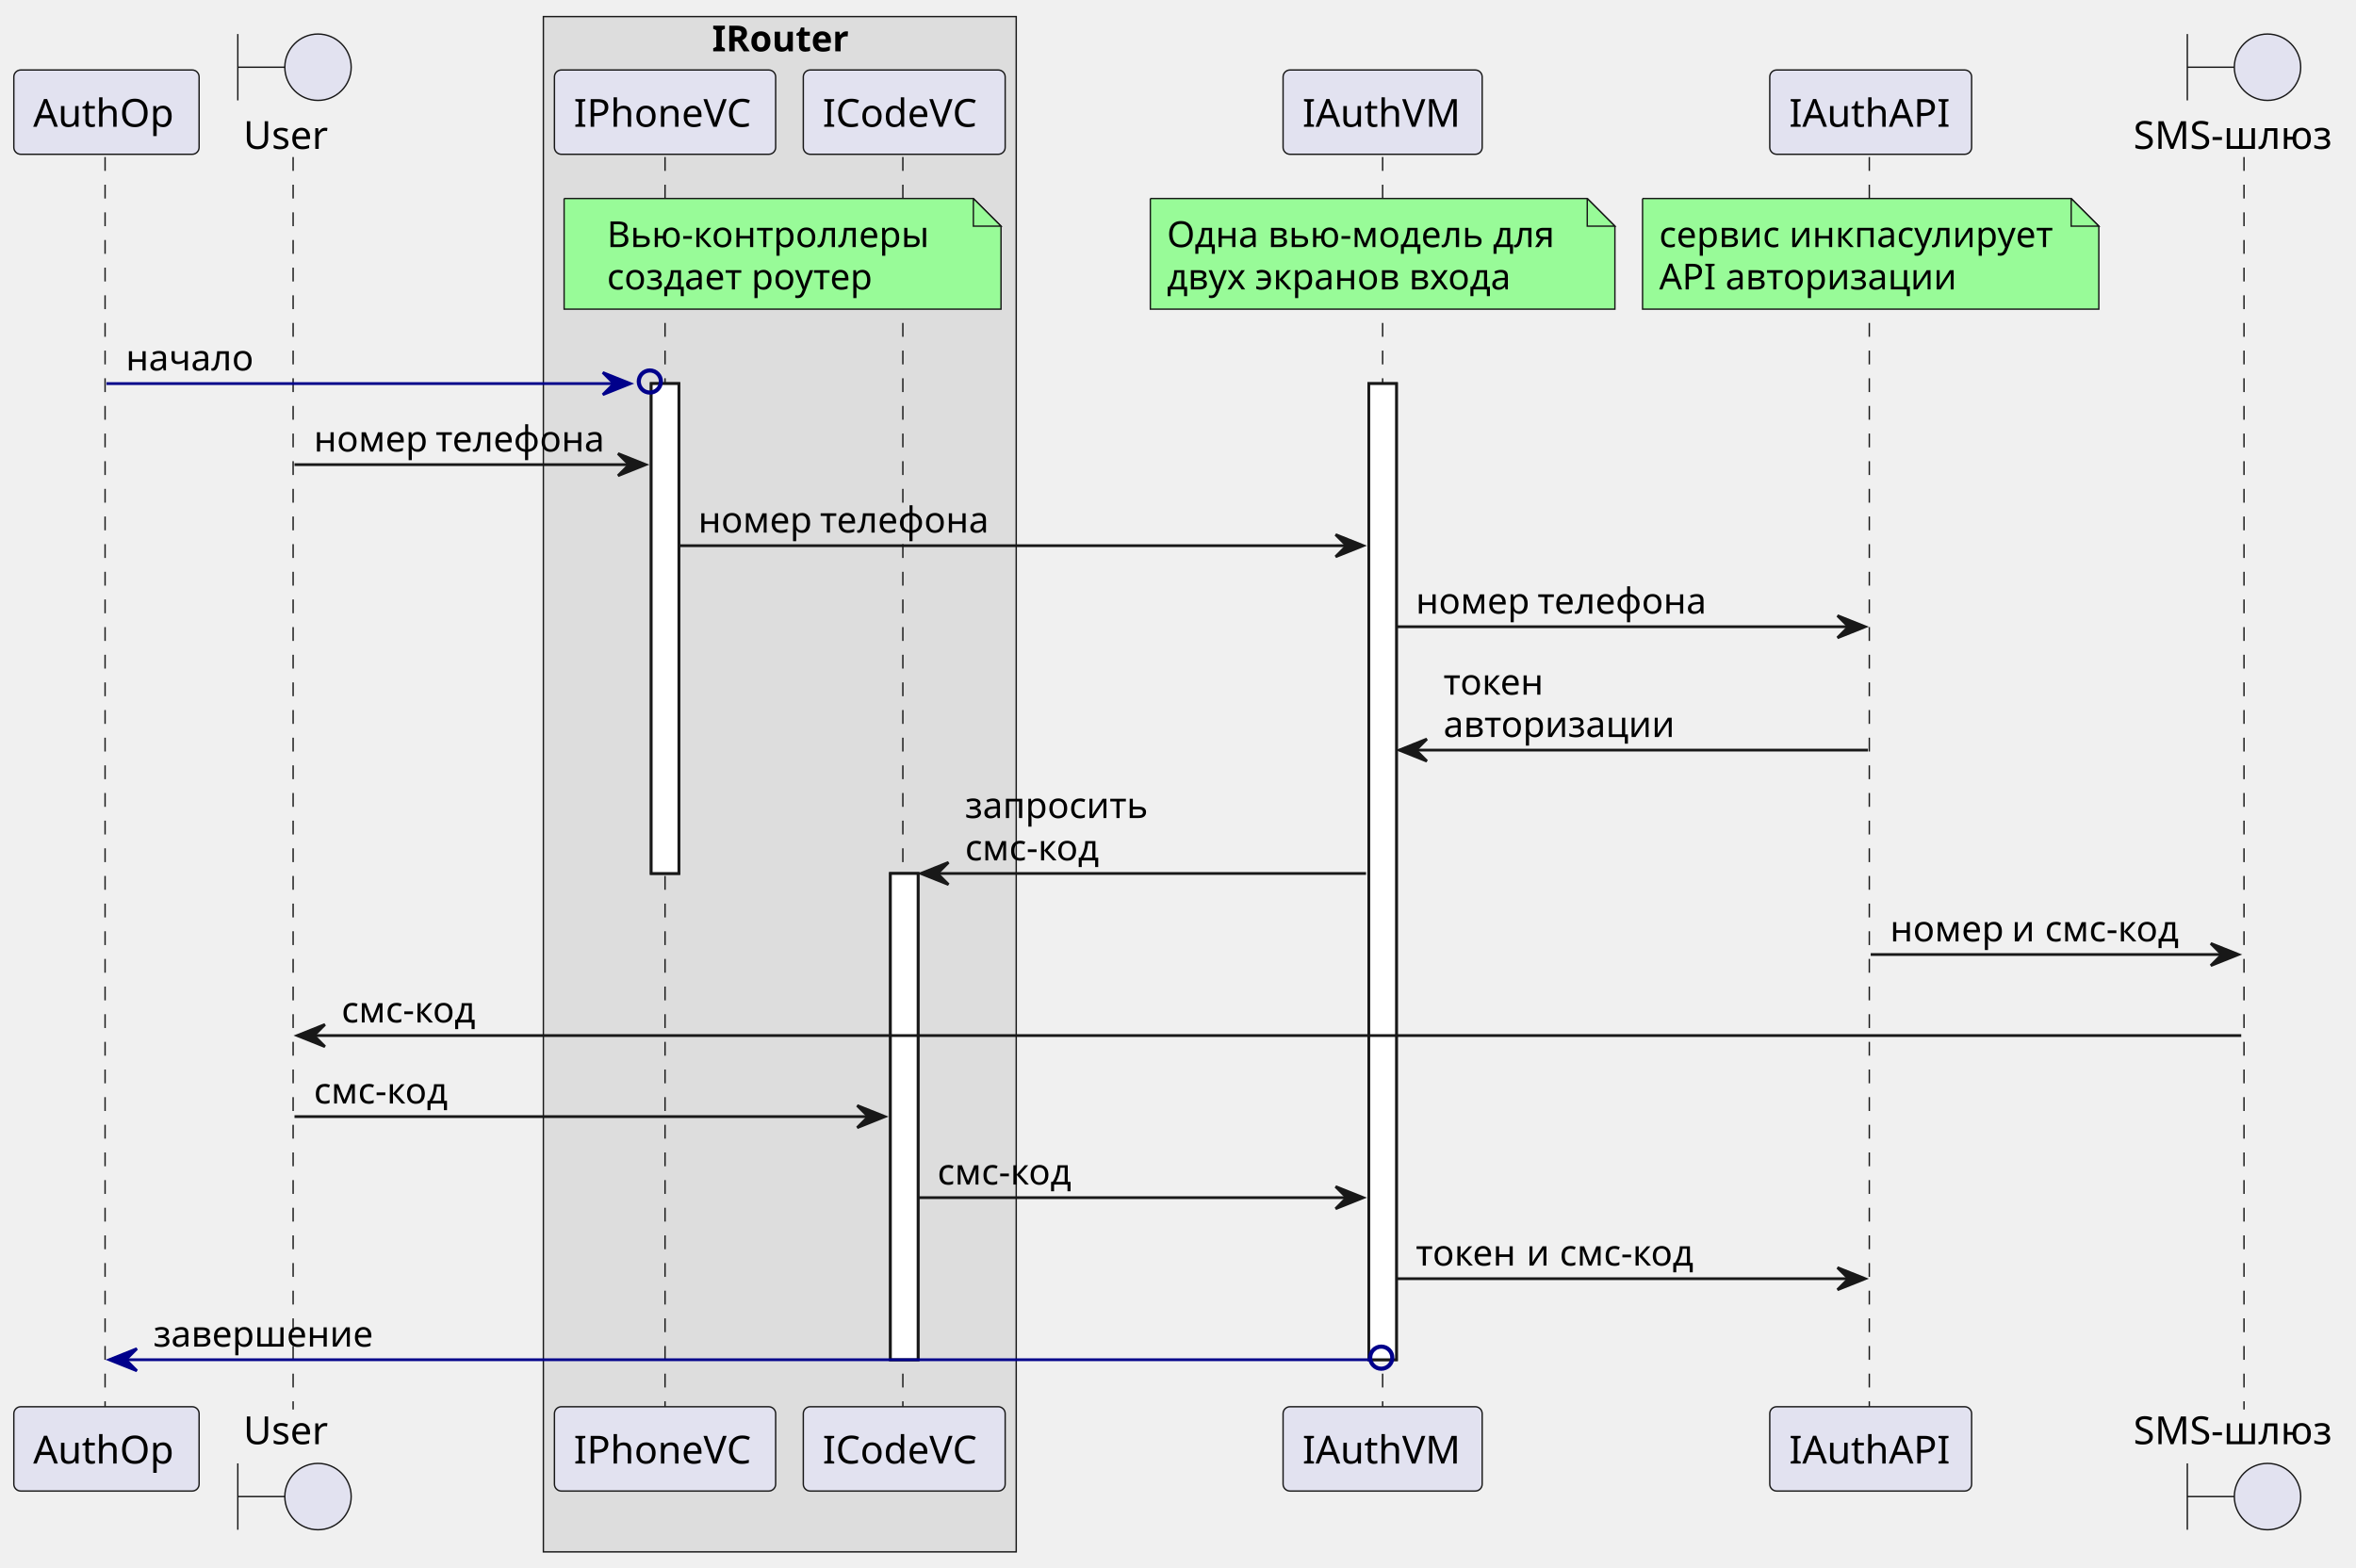
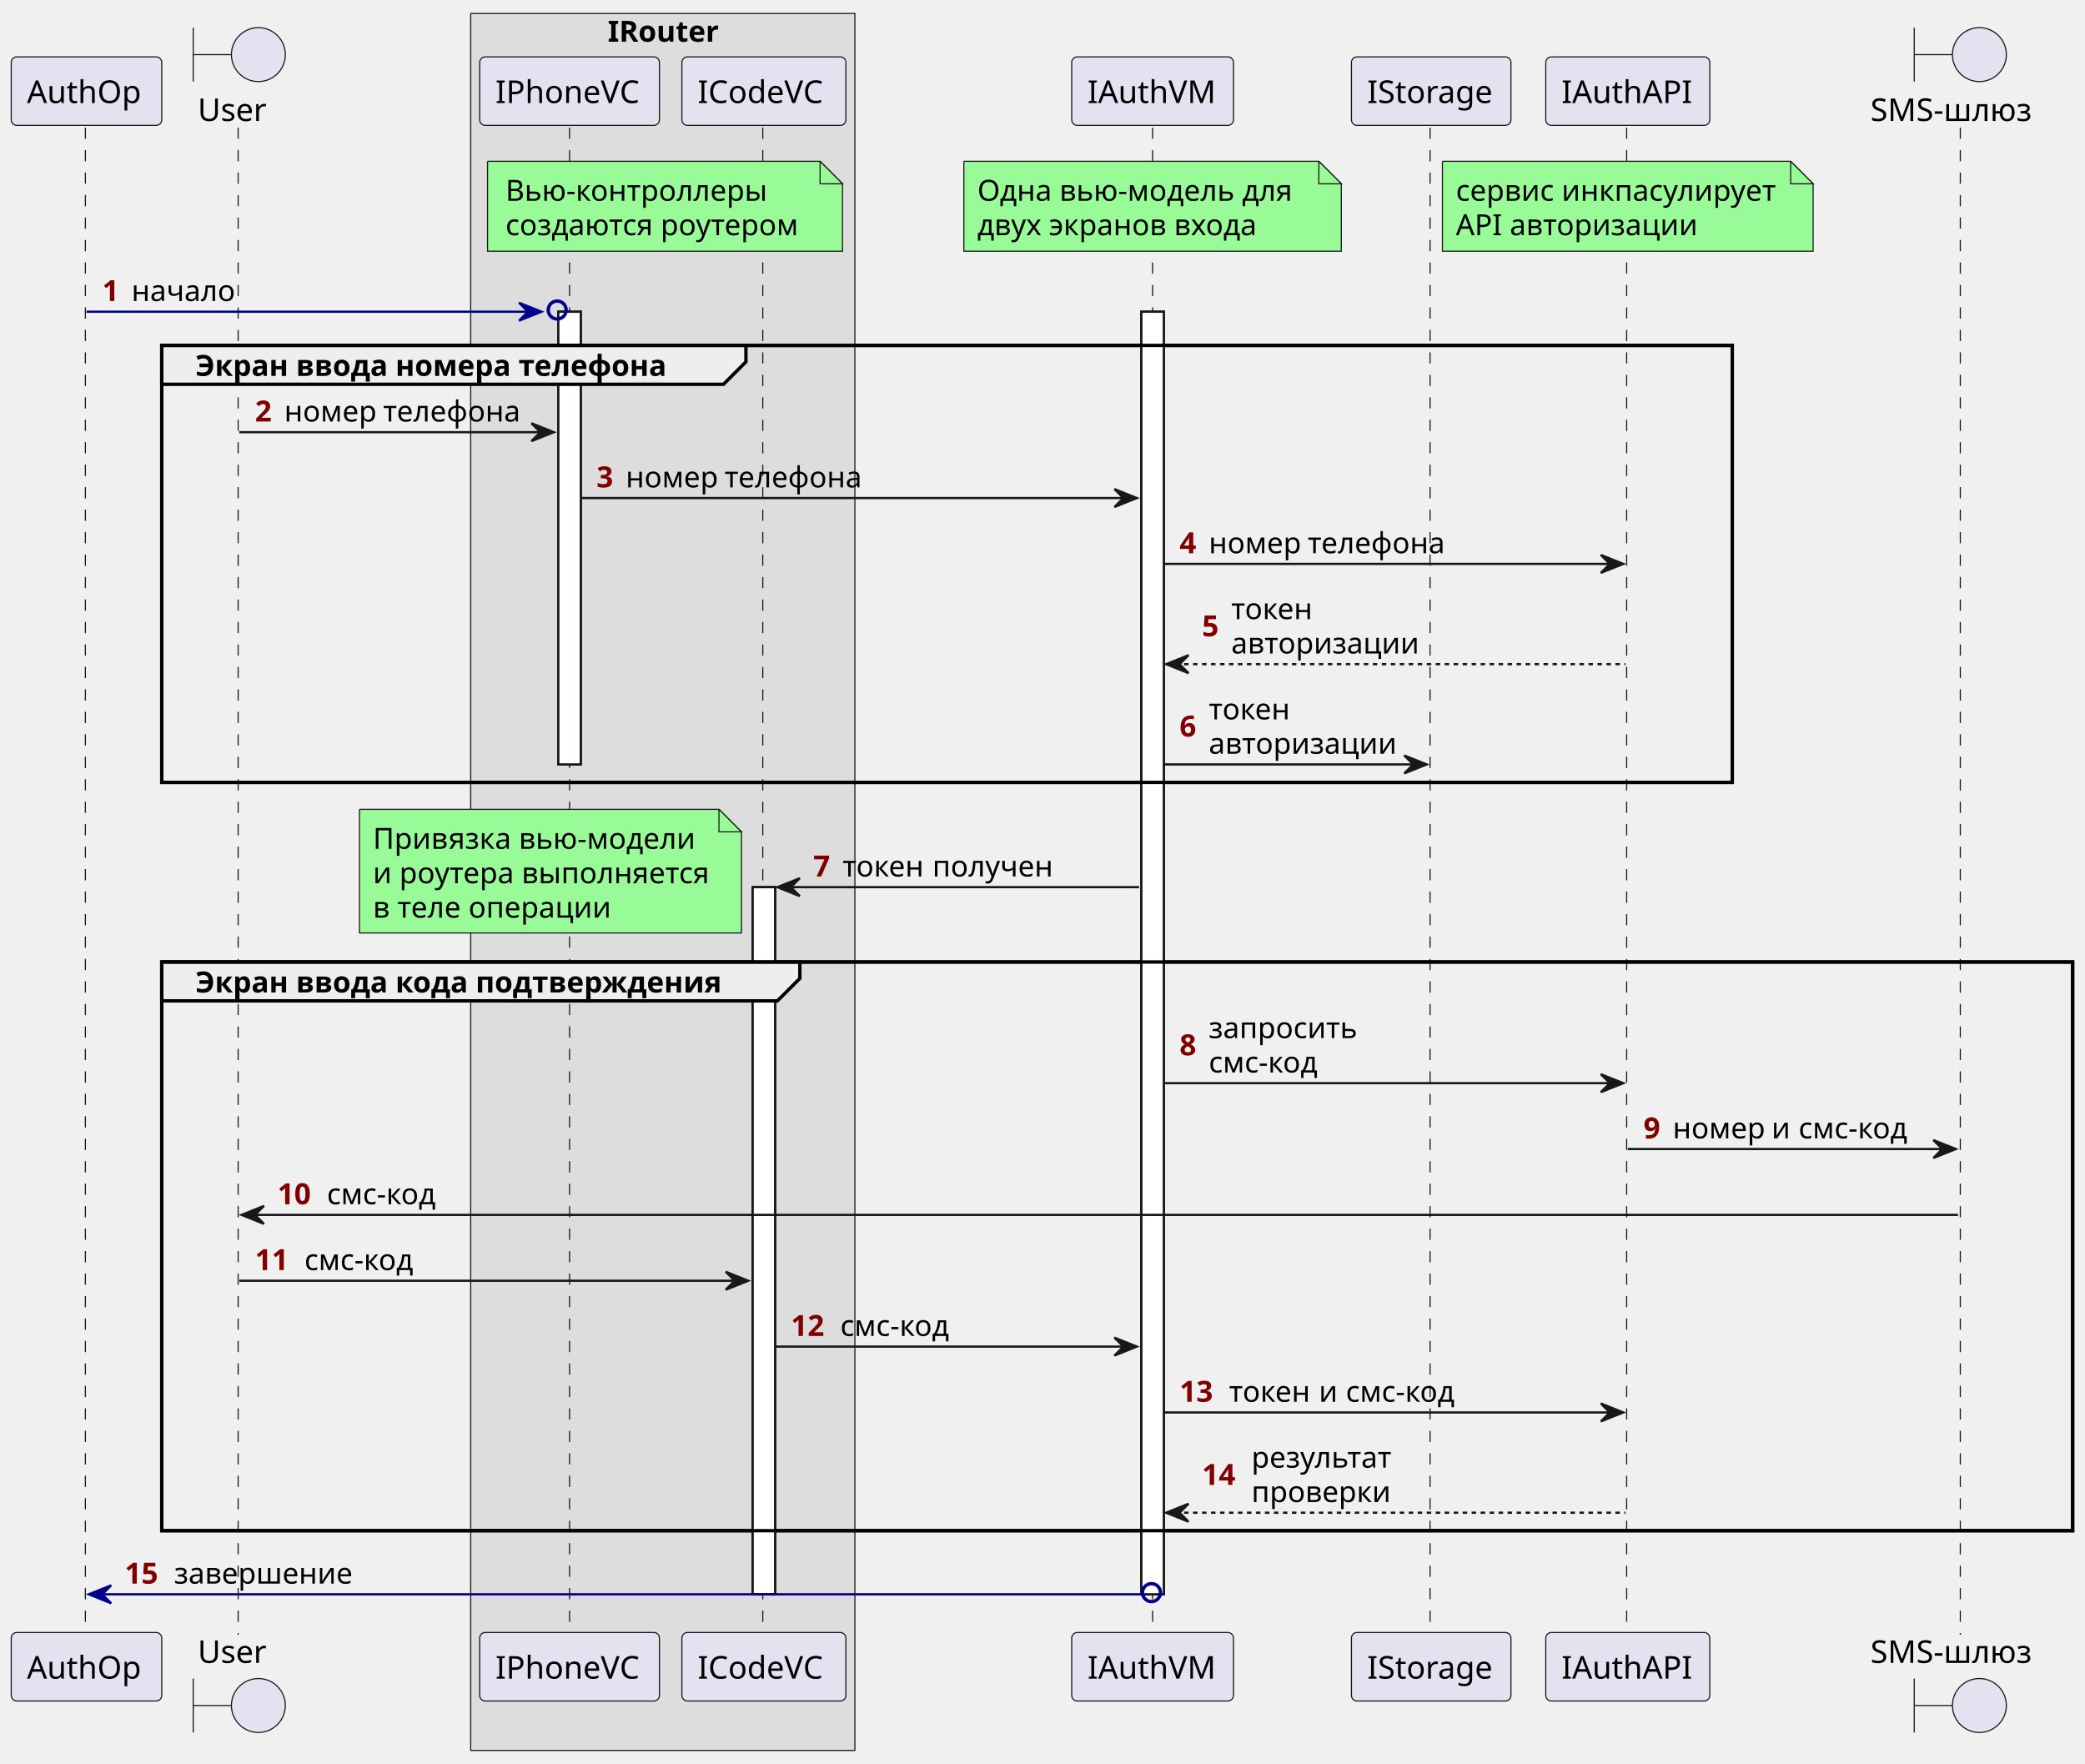
- <svg xmlns="http://www.w3.org/2000/svg" contentStyleType="text/css" height="567px" preserveAspectRatio="none" style="width:852px;height:567px;background:#FFFFFF;" version="1.1" viewBox="0 0 852 567" width="852px" zoomAndPan="magnify">
+ <svg xmlns="http://www.w3.org/2000/svg" contentStyleType="text/css" height="785px" preserveAspectRatio="none" style="width:928px;height:785px;background:#FFFFFF;" version="1.1" viewBox="0 0 928 785" width="928px" zoomAndPan="magnify">
  <defs />
  <g>
-     <rect fill="#DDDDDD" height="555.256" style="stroke:#181818;stroke-width:0.5;" width="171" x="196.5" y="6" />
-     <text fill="#000000" font-family="sans-serif" font-size="13" font-weight="bold" lengthAdjust="spacing" textLength="49" x="257.5" y="18.568">IRouter</text>
-     <rect fill="#FFFFFF" height="177.174" style="stroke:#181818;stroke-width:1.0;" width="10" x="235.5" y="138.731" />
-     <rect fill="#FFFFFF" height="175.863" style="stroke:#181818;stroke-width:1.0;" width="10" x="322" y="315.904" />
-     <rect fill="#FFFFFF" height="353.037" style="stroke:#181818;stroke-width:1.0;" width="10" x="495" y="138.731" />
-     <line style="stroke:#181818;stroke-width:0.5;stroke-dasharray:5.0,5.0;" x1="38" x2="38" y1="56.799" y2="509.768" />
-     <line style="stroke:#181818;stroke-width:0.5;stroke-dasharray:5.0,5.0;" x1="106" x2="106" y1="56.799" y2="509.768" />
-     <line style="stroke:#181818;stroke-width:0.5;stroke-dasharray:5.0,5.0;" x1="240.5" x2="240.5" y1="56.799" y2="509.768" />
-     <line style="stroke:#181818;stroke-width:0.5;stroke-dasharray:5.0,5.0;" x1="326.5" x2="326.5" y1="56.799" y2="509.768" />
-     <line style="stroke:#181818;stroke-width:0.5;stroke-dasharray:5.0,5.0;" x1="500" x2="500" y1="56.799" y2="509.768" />
-     <line style="stroke:#181818;stroke-width:0.5;stroke-dasharray:5.0,5.0;" x1="676" x2="676" y1="56.799" y2="509.768" />
-     <line style="stroke:#181818;stroke-width:0.5;stroke-dasharray:5.0,5.0;" x1="811.5" x2="811.5" y1="56.799" y2="509.768" />
+     <rect fill="#DDDDDD" height="773.051" style="stroke:#181818;stroke-width:0.5;" width="171" x="209.5" y="6" />
+     <text fill="#000000" font-family="sans-serif" font-size="13" font-weight="bold" lengthAdjust="spacing" textLength="49" x="270.5" y="18.568">IRouter</text>
+     <rect fill="#FFFFFF" height="201.484" style="stroke:#181818;stroke-width:1.0;" width="10" x="248.5" y="138.731" />
+     <rect fill="#FFFFFF" height="314.727" style="stroke:#181818;stroke-width:1.0;" width="10" x="335" y="394.836" />
+     <rect fill="#FFFFFF" height="570.832" style="stroke:#181818;stroke-width:1.0;" width="10" x="508" y="138.731" />
+     <rect fill="none" height="194.484" style="stroke:#000000;stroke-width:1.5;" width="699" x="72" y="153.731" />
+     <rect fill="none" height="253.106" style="stroke:#000000;stroke-width:1.5;" width="850.5" x="72" y="428.147" />
+     <line style="stroke:#181818;stroke-width:0.5;stroke-dasharray:5.0,5.0;" x1="38" x2="38" y1="56.799" y2="727.562" />
+     <line style="stroke:#181818;stroke-width:0.5;stroke-dasharray:5.0,5.0;" x1="106" x2="106" y1="56.799" y2="727.562" />
+     <line style="stroke:#181818;stroke-width:0.5;stroke-dasharray:5.0,5.0;" x1="253.5" x2="253.5" y1="56.799" y2="727.562" />
+     <line style="stroke:#181818;stroke-width:0.5;stroke-dasharray:5.0,5.0;" x1="339.5" x2="339.5" y1="56.799" y2="727.562" />
+     <line style="stroke:#181818;stroke-width:0.5;stroke-dasharray:5.0,5.0;" x1="513" x2="513" y1="56.799" y2="727.562" />
+     <line style="stroke:#181818;stroke-width:0.5;stroke-dasharray:5.0,5.0;" x1="636.5" x2="636.5" y1="56.799" y2="727.562" />
+     <line style="stroke:#181818;stroke-width:0.5;stroke-dasharray:5.0,5.0;" x1="724" x2="724" y1="56.799" y2="727.562" />
+     <line style="stroke:#181818;stroke-width:0.5;stroke-dasharray:5.0,5.0;" x1="872.5" x2="872.5" y1="56.799" y2="727.562" />
    <rect fill="#E2E2F0" height="30.488" rx="2.5" ry="2.5" style="stroke:#181818;stroke-width:0.5;" width="67" x="5" y="25.311" />
    <text fill="#000000" font-family="sans-serif" font-size="14" lengthAdjust="spacing" textLength="53" x="12" y="45.846">AuthOp</text>
-     <rect fill="#E2E2F0" height="30.488" rx="2.5" ry="2.5" style="stroke:#181818;stroke-width:0.5;" width="67" x="5" y="508.768" />
-     <text fill="#000000" font-family="sans-serif" font-size="14" lengthAdjust="spacing" textLength="53" x="12" y="529.303">AuthOp</text>
+     <rect fill="#E2E2F0" height="30.488" rx="2.5" ry="2.5" style="stroke:#181818;stroke-width:0.5;" width="67" x="5" y="726.562" />
+     <text fill="#000000" font-family="sans-serif" font-size="14" lengthAdjust="spacing" textLength="53" x="12" y="747.098">AuthOp</text>
    <text fill="#000000" font-family="sans-serif" font-size="14" lengthAdjust="spacing" textLength="31" x="88" y="53.846">User</text>
    <path d="M86,12.31 L86,36.31 M86,24.311 L103,24.311 " fill="none" style="stroke:#181818;stroke-width:0.5;" />
    <ellipse cx="115" cy="24.311" fill="#E2E2F0" rx="12" ry="12" style="stroke:#181818;stroke-width:0.5;" />
-     <text fill="#000000" font-family="sans-serif" font-size="14" lengthAdjust="spacing" textLength="31" x="88" y="522.303">User</text>
-     <path d="M86,529.256 L86,553.256 M86,541.256 L103,541.256 " fill="none" style="stroke:#181818;stroke-width:0.5;" />
-     <ellipse cx="115" cy="541.256" fill="#E2E2F0" rx="12" ry="12" style="stroke:#181818;stroke-width:0.5;" />
-     <rect fill="#E2E2F0" height="30.488" rx="2.5" ry="2.5" style="stroke:#181818;stroke-width:0.5;" width="80" x="200.5" y="25.311" />
-     <text fill="#000000" font-family="sans-serif" font-size="14" lengthAdjust="spacing" textLength="66" x="207.5" y="45.846">IPhoneVС</text>
-     <rect fill="#E2E2F0" height="30.488" rx="2.5" ry="2.5" style="stroke:#181818;stroke-width:0.5;" width="80" x="200.5" y="508.768" />
-     <text fill="#000000" font-family="sans-serif" font-size="14" lengthAdjust="spacing" textLength="66" x="207.5" y="529.303">IPhoneVС</text>
-     <rect fill="#E2E2F0" height="30.488" rx="2.5" ry="2.5" style="stroke:#181818;stroke-width:0.5;" width="73" x="290.5" y="25.311" />
-     <text fill="#000000" font-family="sans-serif" font-size="14" lengthAdjust="spacing" textLength="59" x="297.5" y="45.846">ICodeVС</text>
-     <rect fill="#E2E2F0" height="30.488" rx="2.5" ry="2.5" style="stroke:#181818;stroke-width:0.5;" width="73" x="290.5" y="508.768" />
-     <text fill="#000000" font-family="sans-serif" font-size="14" lengthAdjust="spacing" textLength="59" x="297.5" y="529.303">ICodeVС</text>
-     <rect fill="#E2E2F0" height="30.488" rx="2.5" ry="2.5" style="stroke:#181818;stroke-width:0.5;" width="72" x="464" y="25.311" />
-     <text fill="#000000" font-family="sans-serif" font-size="14" lengthAdjust="spacing" textLength="58" x="471" y="45.846">IAuthVM</text>
-     <rect fill="#E2E2F0" height="30.488" rx="2.5" ry="2.5" style="stroke:#181818;stroke-width:0.5;" width="72" x="464" y="508.768" />
-     <text fill="#000000" font-family="sans-serif" font-size="14" lengthAdjust="spacing" textLength="58" x="471" y="529.303">IAuthVM</text>
-     <rect fill="#E2E2F0" height="30.488" rx="2.5" ry="2.5" style="stroke:#181818;stroke-width:0.5;" width="73" x="640" y="25.311" />
-     <text fill="#000000" font-family="sans-serif" font-size="14" lengthAdjust="spacing" textLength="59" x="647" y="45.846">IAuthAPI</text>
-     <rect fill="#E2E2F0" height="30.488" rx="2.5" ry="2.5" style="stroke:#181818;stroke-width:0.5;" width="73" x="640" y="508.768" />
-     <text fill="#000000" font-family="sans-serif" font-size="14" lengthAdjust="spacing" textLength="59" x="647" y="529.303">IAuthAPI</text>
-     <text fill="#000000" font-family="sans-serif" font-size="14" lengthAdjust="spacing" textLength="74" x="771.5" y="53.846">SMS-шлюз</text>
-     <path d="M791,12.31 L791,36.31 M791,24.311 L808,24.311 " fill="none" style="stroke:#181818;stroke-width:0.5;" />
-     <ellipse cx="820" cy="24.311" fill="#E2E2F0" rx="12" ry="12" style="stroke:#181818;stroke-width:0.5;" />
-     <text fill="#000000" font-family="sans-serif" font-size="14" lengthAdjust="spacing" textLength="74" x="771.5" y="522.303">SMS-шлюз</text>
-     <path d="M791,529.256 L791,553.256 M791,541.256 L808,541.256 " fill="none" style="stroke:#181818;stroke-width:0.5;" />
-     <ellipse cx="820" cy="541.256" fill="#E2E2F0" rx="12" ry="12" style="stroke:#181818;stroke-width:0.5;" />
-     <rect fill="#FFFFFF" height="177.174" style="stroke:#181818;stroke-width:1.0;" width="10" x="235.5" y="138.731" />
-     <rect fill="#FFFFFF" height="175.863" style="stroke:#181818;stroke-width:1.0;" width="10" x="322" y="315.904" />
-     <rect fill="#FFFFFF" height="353.037" style="stroke:#181818;stroke-width:1.0;" width="10" x="495" y="138.731" />
-     <path d="M204,71.799 L204,111.799 L362,111.799 L362,81.799 L352,71.799 L204,71.799 " fill="#98FB98" style="stroke:#181818;stroke-width:0.5;" />
-     <path d="M352,71.799 L352,81.799 L362,81.799 L352,71.799 " fill="#98FB98" style="stroke:#181818;stroke-width:0.5;" />
-     <text fill="#000000" font-family="sans-serif" font-size="13" lengthAdjust="spacing" textLength="118" x="219.5" y="89.367">Вью-контроллеры</text>
-     <text fill="#000000" font-family="sans-serif" font-size="13" lengthAdjust="spacing" textLength="98" x="219.5" y="104.678">создает роутер</text>
-     <path d="M416,71.799 L416,111.799 L584,111.799 L584,81.799 L574,71.799 L416,71.799 " fill="#98FB98" style="stroke:#181818;stroke-width:0.5;" />
-     <path d="M574,71.799 L574,81.799 L584,81.799 L574,71.799 " fill="#98FB98" style="stroke:#181818;stroke-width:0.5;" />
-     <text fill="#000000" font-family="sans-serif" font-size="13" lengthAdjust="spacing" textLength="147" x="422" y="89.367">Одна вью-модель для</text>
-     <text fill="#000000" font-family="sans-serif" font-size="13" lengthAdjust="spacing" textLength="130" x="422" y="104.678">двух экранов входа</text>
-     <path d="M594,71.799 L594,111.799 L759,111.799 L759,81.799 L749,71.799 L594,71.799 " fill="#98FB98" style="stroke:#181818;stroke-width:0.5;" />
-     <path d="M749,71.799 L749,81.799 L759,81.799 L749,71.799 " fill="#98FB98" style="stroke:#181818;stroke-width:0.5;" />
-     <text fill="#000000" font-family="sans-serif" font-size="13" lengthAdjust="spacing" textLength="144" x="600" y="89.367">сервис инкпасулирует</text>
-     <text fill="#000000" font-family="sans-serif" font-size="13" lengthAdjust="spacing" textLength="106" x="600" y="104.678">API авторизации</text>
-     <ellipse cx="235" cy="137.981" fill="none" rx="4" ry="4" style="stroke:#00008B;stroke-width:1.5;" />
-     <polygon fill="#00008B" points="218,134.731,228,138.731,218,142.731,222,138.731" style="stroke:#00008B;stroke-width:1.0;" />
-     <line style="stroke:#00008B;stroke-width:1.0;" x1="38.5" x2="224" y1="138.731" y2="138.731" />
-     <text fill="#000000" font-family="sans-serif" font-size="13" lengthAdjust="spacing" textLength="45" x="45.5" y="133.988">начало</text>
-     <polygon fill="#181818" points="223.5,164.041,233.5,168.041,223.5,172.041,227.5,168.041" style="stroke:#181818;stroke-width:1.0;" />
-     <line style="stroke:#181818;stroke-width:1.0;" x1="106.5" x2="229.5" y1="168.041" y2="168.041" />
-     <text fill="#000000" font-family="sans-serif" font-size="13" lengthAdjust="spacing" textLength="40" x="113.5" y="163.299">номер</text>
-     <text fill="#000000" font-family="sans-serif" font-size="13" lengthAdjust="spacing" textLength="4" x="153.5" y="163.299"> </text>
-     <text fill="#000000" font-family="sans-serif" font-size="13" lengthAdjust="spacing" textLength="61" x="157.5" y="163.299">телефона</text>
-     <polygon fill="#181818" points="483,193.352,493,197.352,483,201.352,487,197.352" style="stroke:#181818;stroke-width:1.0;" />
-     <line style="stroke:#181818;stroke-width:1.0;" x1="245.5" x2="489" y1="197.352" y2="197.352" />
-     <text fill="#000000" font-family="sans-serif" font-size="13" lengthAdjust="spacing" textLength="40" x="252.5" y="192.609">номер</text>
-     <text fill="#000000" font-family="sans-serif" font-size="13" lengthAdjust="spacing" textLength="4" x="292.5" y="192.609"> </text>
-     <text fill="#000000" font-family="sans-serif" font-size="13" lengthAdjust="spacing" textLength="61" x="296.5" y="192.609">телефона</text>
-     <polygon fill="#181818" points="664.5,222.662,674.5,226.662,664.5,230.662,668.5,226.662" style="stroke:#181818;stroke-width:1.0;" />
-     <line style="stroke:#181818;stroke-width:1.0;" x1="505" x2="670.5" y1="226.662" y2="226.662" />
-     <text fill="#000000" font-family="sans-serif" font-size="13" lengthAdjust="spacing" textLength="40" x="512" y="221.92">номер</text>
-     <text fill="#000000" font-family="sans-serif" font-size="13" lengthAdjust="spacing" textLength="4" x="552" y="221.92"> </text>
-     <text fill="#000000" font-family="sans-serif" font-size="13" lengthAdjust="spacing" textLength="61" x="556" y="221.92">телефона</text>
-     <polygon fill="#181818" points="516,267.283,506,271.283,516,275.283,512,271.283" style="stroke:#181818;stroke-width:1.0;" />
-     <line style="stroke:#181818;stroke-width:1.0;" x1="510" x2="675.5" y1="271.283" y2="271.283" />
-     <text fill="#000000" font-family="sans-serif" font-size="13" lengthAdjust="spacing" textLength="36" x="522" y="251.231">токен</text>
-     <text fill="#000000" font-family="sans-serif" font-size="13" lengthAdjust="spacing" textLength="82" x="522" y="266.541">авторизации</text>
-     <polygon fill="#181818" points="343,311.904,333,315.904,343,319.904,339,315.904" style="stroke:#181818;stroke-width:1.0;" />
-     <line style="stroke:#181818;stroke-width:1.0;" x1="337" x2="494" y1="315.904" y2="315.904" />
-     <text fill="#000000" font-family="sans-serif" font-size="13" lengthAdjust="spacing" textLength="65" x="349" y="295.852">запросить</text>
-     <text fill="#000000" font-family="sans-serif" font-size="13" lengthAdjust="spacing" textLength="55" x="349" y="311.162">смс-код</text>
-     <polygon fill="#181818" points="799.5,341.215,809.5,345.215,799.5,349.215,803.5,345.215" style="stroke:#181818;stroke-width:1.0;" />
-     <line style="stroke:#181818;stroke-width:1.0;" x1="676.5" x2="805.5" y1="345.215" y2="345.215" />
-     <text fill="#000000" font-family="sans-serif" font-size="13" lengthAdjust="spacing" textLength="40" x="683.5" y="340.473">номер</text>
-     <text fill="#000000" font-family="sans-serif" font-size="13" lengthAdjust="spacing" textLength="4" x="723.5" y="340.473"> </text>
-     <text fill="#000000" font-family="sans-serif" font-size="13" lengthAdjust="spacing" textLength="8" x="727.5" y="340.473">и</text>
-     <text fill="#000000" font-family="sans-serif" font-size="13" lengthAdjust="spacing" textLength="4" x="735.5" y="340.473"> </text>
-     <text fill="#000000" font-family="sans-serif" font-size="13" lengthAdjust="spacing" textLength="55" x="739.5" y="340.473">смс-код</text>
-     <polygon fill="#181818" points="117.5,370.525,107.5,374.525,117.5,378.525,113.5,374.525" style="stroke:#181818;stroke-width:1.0;" />
-     <line style="stroke:#181818;stroke-width:1.0;" x1="111.5" x2="810.5" y1="374.525" y2="374.525" />
-     <text fill="#000000" font-family="sans-serif" font-size="13" lengthAdjust="spacing" textLength="55" x="123.5" y="369.783">смс-код</text>
-     <polygon fill="#181818" points="310,399.836,320,403.836,310,407.836,314,403.836" style="stroke:#181818;stroke-width:1.0;" />
-     <line style="stroke:#181818;stroke-width:1.0;" x1="106.5" x2="316" y1="403.836" y2="403.836" />
-     <text fill="#000000" font-family="sans-serif" font-size="13" lengthAdjust="spacing" textLength="55" x="113.5" y="399.094">смс-код</text>
-     <polygon fill="#181818" points="483,429.147,493,433.147,483,437.147,487,433.147" style="stroke:#181818;stroke-width:1.0;" />
-     <line style="stroke:#181818;stroke-width:1.0;" x1="332" x2="489" y1="433.147" y2="433.147" />
-     <text fill="#000000" font-family="sans-serif" font-size="13" lengthAdjust="spacing" textLength="55" x="339" y="428.404">смс-код</text>
-     <polygon fill="#181818" points="664.5,458.457,674.5,462.457,664.5,466.457,668.5,462.457" style="stroke:#181818;stroke-width:1.0;" />
-     <line style="stroke:#181818;stroke-width:1.0;" x1="505" x2="670.5" y1="462.457" y2="462.457" />
-     <text fill="#000000" font-family="sans-serif" font-size="13" lengthAdjust="spacing" textLength="36" x="512" y="457.715">токен</text>
-     <text fill="#000000" font-family="sans-serif" font-size="13" lengthAdjust="spacing" textLength="4" x="548" y="457.715"> </text>
-     <text fill="#000000" font-family="sans-serif" font-size="13" lengthAdjust="spacing" textLength="8" x="552" y="457.715">и</text>
-     <text fill="#000000" font-family="sans-serif" font-size="13" lengthAdjust="spacing" textLength="4" x="560" y="457.715"> </text>
-     <text fill="#000000" font-family="sans-serif" font-size="13" lengthAdjust="spacing" textLength="55" x="564" y="457.715">смс-код</text>
-     <polygon fill="#00008B" points="49.5,487.768,39.5,491.768,49.5,495.768,45.5,491.768" style="stroke:#00008B;stroke-width:1.0;" />
-     <ellipse cx="499.5" cy="491.018" fill="none" rx="4" ry="4" style="stroke:#00008B;stroke-width:1.5;" />
-     <line style="stroke:#00008B;stroke-width:1.0;" x1="43.5" x2="495" y1="491.768" y2="491.768" />
-     <text fill="#000000" font-family="sans-serif" font-size="13" lengthAdjust="spacing" textLength="76" x="55.5" y="487.025">завершение</text>
+     <text fill="#000000" font-family="sans-serif" font-size="14" lengthAdjust="spacing" textLength="31" x="88" y="740.098">User</text>
+     <path d="M86,747.051 L86,771.051 M86,759.051 L103,759.051 " fill="none" style="stroke:#181818;stroke-width:0.5;" />
+     <ellipse cx="115" cy="759.051" fill="#E2E2F0" rx="12" ry="12" style="stroke:#181818;stroke-width:0.5;" />
+     <rect fill="#E2E2F0" height="30.488" rx="2.5" ry="2.5" style="stroke:#181818;stroke-width:0.5;" width="80" x="213.5" y="25.311" />
+     <text fill="#000000" font-family="sans-serif" font-size="14" lengthAdjust="spacing" textLength="66" x="220.5" y="45.846">IPhoneVС</text>
+     <rect fill="#E2E2F0" height="30.488" rx="2.5" ry="2.5" style="stroke:#181818;stroke-width:0.5;" width="80" x="213.5" y="726.562" />
+     <text fill="#000000" font-family="sans-serif" font-size="14" lengthAdjust="spacing" textLength="66" x="220.5" y="747.098">IPhoneVС</text>
+     <rect fill="#E2E2F0" height="30.488" rx="2.5" ry="2.5" style="stroke:#181818;stroke-width:0.5;" width="73" x="303.5" y="25.311" />
+     <text fill="#000000" font-family="sans-serif" font-size="14" lengthAdjust="spacing" textLength="59" x="310.5" y="45.846">ICodeVС</text>
+     <rect fill="#E2E2F0" height="30.488" rx="2.5" ry="2.5" style="stroke:#181818;stroke-width:0.5;" width="73" x="303.5" y="726.562" />
+     <text fill="#000000" font-family="sans-serif" font-size="14" lengthAdjust="spacing" textLength="59" x="310.5" y="747.098">ICodeVС</text>
+     <rect fill="#E2E2F0" height="30.488" rx="2.5" ry="2.5" style="stroke:#181818;stroke-width:0.5;" width="72" x="477" y="25.311" />
+     <text fill="#000000" font-family="sans-serif" font-size="14" lengthAdjust="spacing" textLength="58" x="484" y="45.846">IAuthVM</text>
+     <rect fill="#E2E2F0" height="30.488" rx="2.5" ry="2.5" style="stroke:#181818;stroke-width:0.5;" width="72" x="477" y="726.562" />
+     <text fill="#000000" font-family="sans-serif" font-size="14" lengthAdjust="spacing" textLength="58" x="484" y="747.098">IAuthVM</text>
+     <rect fill="#E2E2F0" height="30.488" rx="2.5" ry="2.5" style="stroke:#181818;stroke-width:0.5;" width="71" x="601.5" y="25.311" />
+     <text fill="#000000" font-family="sans-serif" font-size="14" lengthAdjust="spacing" textLength="57" x="608.5" y="45.846">IStorage</text>
+     <rect fill="#E2E2F0" height="30.488" rx="2.5" ry="2.5" style="stroke:#181818;stroke-width:0.5;" width="71" x="601.5" y="726.562" />
+     <text fill="#000000" font-family="sans-serif" font-size="14" lengthAdjust="spacing" textLength="57" x="608.5" y="747.098">IStorage</text>
+     <rect fill="#E2E2F0" height="30.488" rx="2.5" ry="2.5" style="stroke:#181818;stroke-width:0.5;" width="73" x="688" y="25.311" />
+     <text fill="#000000" font-family="sans-serif" font-size="14" lengthAdjust="spacing" textLength="59" x="695" y="45.846">IAuthAPI</text>
+     <rect fill="#E2E2F0" height="30.488" rx="2.5" ry="2.5" style="stroke:#181818;stroke-width:0.5;" width="73" x="688" y="726.562" />
+     <text fill="#000000" font-family="sans-serif" font-size="14" lengthAdjust="spacing" textLength="59" x="695" y="747.098">IAuthAPI</text>
+     <text fill="#000000" font-family="sans-serif" font-size="14" lengthAdjust="spacing" textLength="74" x="832.5" y="53.846">SMS-шлюз</text>
+     <path d="M852,12.31 L852,36.31 M852,24.311 L869,24.311 " fill="none" style="stroke:#181818;stroke-width:0.5;" />
+     <ellipse cx="881" cy="24.311" fill="#E2E2F0" rx="12" ry="12" style="stroke:#181818;stroke-width:0.5;" />
+     <text fill="#000000" font-family="sans-serif" font-size="14" lengthAdjust="spacing" textLength="74" x="832.5" y="740.098">SMS-шлюз</text>
+     <path d="M852,747.051 L852,771.051 M852,759.051 L869,759.051 " fill="none" style="stroke:#181818;stroke-width:0.5;" />
+     <ellipse cx="881" cy="759.051" fill="#E2E2F0" rx="12" ry="12" style="stroke:#181818;stroke-width:0.5;" />
+     <rect fill="#FFFFFF" height="201.484" style="stroke:#181818;stroke-width:1.0;" width="10" x="248.5" y="138.731" />
+     <rect fill="#FFFFFF" height="314.727" style="stroke:#181818;stroke-width:1.0;" width="10" x="335" y="394.836" />
+     <rect fill="#FFFFFF" height="570.832" style="stroke:#181818;stroke-width:1.0;" width="10" x="508" y="138.731" />
+     <path d="M217,71.799 L217,111.799 L375,111.799 L375,81.799 L365,71.799 L217,71.799 " fill="#98FB98" style="stroke:#181818;stroke-width:0.5;" />
+     <path d="M365,71.799 L365,81.799 L375,81.799 L365,71.799 " fill="#98FB98" style="stroke:#181818;stroke-width:0.5;" />
+     <text fill="#000000" font-family="sans-serif" font-size="13" lengthAdjust="spacing" textLength="118" x="225" y="89.367">Вью-контроллеры</text>
+     <text fill="#000000" font-family="sans-serif" font-size="13" lengthAdjust="spacing" textLength="133" x="225" y="104.678">создаются роутером</text>
+     <path d="M429,71.799 L429,111.799 L597,111.799 L597,81.799 L587,71.799 L429,71.799 " fill="#98FB98" style="stroke:#181818;stroke-width:0.5;" />
+     <path d="M587,71.799 L587,81.799 L597,81.799 L587,71.799 " fill="#98FB98" style="stroke:#181818;stroke-width:0.5;" />
+     <text fill="#000000" font-family="sans-serif" font-size="13" lengthAdjust="spacing" textLength="147" x="435" y="89.367">Одна вью-модель для</text>
+     <text fill="#000000" font-family="sans-serif" font-size="13" lengthAdjust="spacing" textLength="130" x="435" y="104.678">двух экранов входа</text>
+     <path d="M642,71.799 L642,111.799 L807,111.799 L807,81.799 L797,71.799 L642,71.799 " fill="#98FB98" style="stroke:#181818;stroke-width:0.5;" />
+     <path d="M797,71.799 L797,81.799 L807,81.799 L797,71.799 " fill="#98FB98" style="stroke:#181818;stroke-width:0.5;" />
+     <text fill="#000000" font-family="sans-serif" font-size="13" lengthAdjust="spacing" textLength="144" x="648" y="89.367">сервис инкпасулирует</text>
+     <text fill="#000000" font-family="sans-serif" font-size="13" lengthAdjust="spacing" textLength="106" x="648" y="104.678">API авторизации</text>
+     <ellipse cx="248" cy="137.981" fill="none" rx="4" ry="4" style="stroke:#00008B;stroke-width:1.5;" />
+     <polygon fill="#00008B" points="231,134.731,241,138.731,231,142.731,235,138.731" style="stroke:#00008B;stroke-width:1.0;" />
+     <line style="stroke:#00008B;stroke-width:1.0;" x1="38.5" x2="237" y1="138.731" y2="138.731" />
+     <text fill="#800000" font-family="sans-serif" font-size="13" font-weight="bold" lengthAdjust="spacing" textLength="9" x="45.5" y="133.988">1</text>
+     <text fill="#000000" font-family="sans-serif" font-size="13" lengthAdjust="spacing" textLength="45" x="58.5" y="133.988">начало</text>
+     <path d="M72,153.731 L332,153.731 L332,161.041 L322,171.041 L72,171.041 L72,153.731 " fill="#EEEEEE" style="stroke:#000000;stroke-width:1.5;" />
+     <rect fill="none" height="194.484" style="stroke:#000000;stroke-width:1.5;" width="699" x="72" y="153.731" />
+     <text fill="#000000" font-family="sans-serif" font-size="13" font-weight="bold" lengthAdjust="spacing" textLength="215" x="87" y="167.299">Экран ввода номера телефона</text>
+     <polygon fill="#181818" points="236.5,188.352,246.5,192.352,236.5,196.352,240.5,192.352" style="stroke:#181818;stroke-width:1.0;" />
+     <line style="stroke:#181818;stroke-width:1.0;" x1="106.5" x2="242.5" y1="192.352" y2="192.352" />
+     <text fill="#800000" font-family="sans-serif" font-size="13" font-weight="bold" lengthAdjust="spacing" textLength="9" x="113.5" y="187.609">2</text>
+     <text fill="#000000" font-family="sans-serif" font-size="13" lengthAdjust="spacing" textLength="40" x="126.5" y="187.609">номер</text>
+     <text fill="#000000" font-family="sans-serif" font-size="13" lengthAdjust="spacing" textLength="4" x="166.5" y="187.609"> </text>
+     <text fill="#000000" font-family="sans-serif" font-size="13" lengthAdjust="spacing" textLength="61" x="170.5" y="187.609">телефона</text>
+     <polygon fill="#181818" points="496,217.662,506,221.662,496,225.662,500,221.662" style="stroke:#181818;stroke-width:1.0;" />
+     <line style="stroke:#181818;stroke-width:1.0;" x1="258.5" x2="502" y1="221.662" y2="221.662" />
+     <text fill="#800000" font-family="sans-serif" font-size="13" font-weight="bold" lengthAdjust="spacing" textLength="9" x="265.5" y="216.92">3</text>
+     <text fill="#000000" font-family="sans-serif" font-size="13" lengthAdjust="spacing" textLength="40" x="278.5" y="216.92">номер</text>
+     <text fill="#000000" font-family="sans-serif" font-size="13" lengthAdjust="spacing" textLength="4" x="318.5" y="216.92"> </text>
+     <text fill="#000000" font-family="sans-serif" font-size="13" lengthAdjust="spacing" textLength="61" x="322.5" y="216.92">телефона</text>
+     <polygon fill="#181818" points="712.5,246.973,722.5,250.973,712.5,254.973,716.5,250.973" style="stroke:#181818;stroke-width:1.0;" />
+     <line style="stroke:#181818;stroke-width:1.0;" x1="518" x2="718.5" y1="250.973" y2="250.973" />
+     <text fill="#800000" font-family="sans-serif" font-size="13" font-weight="bold" lengthAdjust="spacing" textLength="9" x="525" y="246.231">4</text>
+     <text fill="#000000" font-family="sans-serif" font-size="13" lengthAdjust="spacing" textLength="40" x="538" y="246.231">номер</text>
+     <text fill="#000000" font-family="sans-serif" font-size="13" lengthAdjust="spacing" textLength="4" x="578" y="246.231"> </text>
+     <text fill="#000000" font-family="sans-serif" font-size="13" lengthAdjust="spacing" textLength="61" x="582" y="246.231">телефона</text>
+     <polygon fill="#181818" points="529,291.594,519,295.594,529,299.594,525,295.594" style="stroke:#181818;stroke-width:1.0;" />
+     <line style="stroke:#181818;stroke-width:1.0;stroke-dasharray:2.0,2.0;" x1="523" x2="723.5" y1="295.594" y2="295.594" />
+     <text fill="#800000" font-family="sans-serif" font-size="13" font-weight="bold" lengthAdjust="spacing" textLength="9" x="535" y="283.196">5</text>
+     <text fill="#000000" font-family="sans-serif" font-size="13" lengthAdjust="spacing" textLength="36" x="548" y="275.541">токен</text>
+     <text fill="#000000" font-family="sans-serif" font-size="13" lengthAdjust="spacing" textLength="82" x="548" y="290.852">авторизации</text>
+     <polygon fill="#181818" points="625,336.215,635,340.215,625,344.215,629,340.215" style="stroke:#181818;stroke-width:1.0;" />
+     <line style="stroke:#181818;stroke-width:1.0;" x1="518" x2="631" y1="340.215" y2="340.215" />
+     <text fill="#800000" font-family="sans-serif" font-size="13" font-weight="bold" lengthAdjust="spacing" textLength="9" x="525" y="327.817">6</text>
+     <text fill="#000000" font-family="sans-serif" font-size="13" lengthAdjust="spacing" textLength="36" x="538" y="320.162">токен</text>
+     <text fill="#000000" font-family="sans-serif" font-size="13" lengthAdjust="spacing" textLength="82" x="538" y="335.473">авторизации</text>
+     <polygon fill="#181818" points="356,390.836,346,394.836,356,398.836,352,394.836" style="stroke:#181818;stroke-width:1.0;" />
+     <line style="stroke:#181818;stroke-width:1.0;" x1="350" x2="507" y1="394.836" y2="394.836" />
+     <text fill="#800000" font-family="sans-serif" font-size="13" font-weight="bold" lengthAdjust="spacing" textLength="9" x="362" y="390.094">7</text>
+     <text fill="#000000" font-family="sans-serif" font-size="13" lengthAdjust="spacing" textLength="36" x="375" y="390.094">токен</text>
+     <text fill="#000000" font-family="sans-serif" font-size="13" lengthAdjust="spacing" textLength="4" x="411" y="390.094"> </text>
+     <text fill="#000000" font-family="sans-serif" font-size="13" lengthAdjust="spacing" textLength="53" x="415" y="390.094">получен</text>
+     <path d="M160,360.215 L160,415.215 L330,415.215 L330,370.215 L320,360.215 L160,360.215 " fill="#98FB98" style="stroke:#181818;stroke-width:0.5;" />
+     <path d="M320,360.215 L320,370.215 L330,370.215 L320,360.215 " fill="#98FB98" style="stroke:#181818;stroke-width:0.5;" />
+     <text fill="#000000" font-family="sans-serif" font-size="13" lengthAdjust="spacing" textLength="146" x="166" y="377.783">Привязка вью-модели</text>
+     <text fill="#000000" font-family="sans-serif" font-size="13" lengthAdjust="spacing" textLength="149" x="166" y="393.094">и роутера выполняется</text>
+     <text fill="#000000" font-family="sans-serif" font-size="13" lengthAdjust="spacing" textLength="106" x="166" y="408.404">в теле операции</text>
+     <path d="M72,428.147 L356,428.147 L356,435.457 L346,445.457 L72,445.457 L72,428.147 " fill="#EEEEEE" style="stroke:#000000;stroke-width:1.5;" />
+     <rect fill="none" height="253.106" style="stroke:#000000;stroke-width:1.5;" width="850.5" x="72" y="428.147" />
+     <text fill="#000000" font-family="sans-serif" font-size="13" font-weight="bold" lengthAdjust="spacing" textLength="239" x="87" y="441.715">Экран ввода кода подтверждения</text>
+     <polygon fill="#181818" points="712.5,478.078,722.5,482.078,712.5,486.078,716.5,482.078" style="stroke:#181818;stroke-width:1.0;" />
+     <line style="stroke:#181818;stroke-width:1.0;" x1="518" x2="718.5" y1="482.078" y2="482.078" />
+     <text fill="#800000" font-family="sans-serif" font-size="13" font-weight="bold" lengthAdjust="spacing" textLength="9" x="525" y="469.681">8</text>
+     <text fill="#000000" font-family="sans-serif" font-size="13" lengthAdjust="spacing" textLength="65" x="538" y="462.025">запросить</text>
+     <text fill="#000000" font-family="sans-serif" font-size="13" lengthAdjust="spacing" textLength="55" x="538" y="477.336">смс-код</text>
+     <polygon fill="#181818" points="860.5,507.389,870.5,511.389,860.5,515.389,864.5,511.389" style="stroke:#181818;stroke-width:1.0;" />
+     <line style="stroke:#181818;stroke-width:1.0;" x1="724.5" x2="866.5" y1="511.389" y2="511.389" />
+     <text fill="#800000" font-family="sans-serif" font-size="13" font-weight="bold" lengthAdjust="spacing" textLength="9" x="731.5" y="506.647">9</text>
+     <text fill="#000000" font-family="sans-serif" font-size="13" lengthAdjust="spacing" textLength="40" x="744.5" y="506.647">номер</text>
+     <text fill="#000000" font-family="sans-serif" font-size="13" lengthAdjust="spacing" textLength="4" x="784.5" y="506.647"> </text>
+     <text fill="#000000" font-family="sans-serif" font-size="13" lengthAdjust="spacing" textLength="8" x="788.5" y="506.647">и</text>
+     <text fill="#000000" font-family="sans-serif" font-size="13" lengthAdjust="spacing" textLength="4" x="796.5" y="506.647"> </text>
+     <text fill="#000000" font-family="sans-serif" font-size="13" lengthAdjust="spacing" textLength="55" x="800.5" y="506.647">смс-код</text>
+     <polygon fill="#181818" points="117.5,536.699,107.5,540.699,117.5,544.699,113.5,540.699" style="stroke:#181818;stroke-width:1.0;" />
+     <line style="stroke:#181818;stroke-width:1.0;" x1="111.5" x2="871.5" y1="540.699" y2="540.699" />
+     <text fill="#800000" font-family="sans-serif" font-size="13" font-weight="bold" lengthAdjust="spacing" textLength="18" x="123.5" y="535.957">10</text>
+     <text fill="#000000" font-family="sans-serif" font-size="13" lengthAdjust="spacing" textLength="55" x="145.5" y="535.957">смс-код</text>
+     <polygon fill="#181818" points="323,566.01,333,570.01,323,574.01,327,570.01" style="stroke:#181818;stroke-width:1.0;" />
+     <line style="stroke:#181818;stroke-width:1.0;" x1="106.5" x2="329" y1="570.01" y2="570.01" />
+     <text fill="#800000" font-family="sans-serif" font-size="13" font-weight="bold" lengthAdjust="spacing" textLength="18" x="113.5" y="565.268">11</text>
+     <text fill="#000000" font-family="sans-serif" font-size="13" lengthAdjust="spacing" textLength="55" x="135.5" y="565.268">смс-код</text>
+     <polygon fill="#181818" points="496,595.32,506,599.32,496,603.32,500,599.32" style="stroke:#181818;stroke-width:1.0;" />
+     <line style="stroke:#181818;stroke-width:1.0;" x1="345" x2="502" y1="599.32" y2="599.32" />
+     <text fill="#800000" font-family="sans-serif" font-size="13" font-weight="bold" lengthAdjust="spacing" textLength="18" x="352" y="594.578">12</text>
+     <text fill="#000000" font-family="sans-serif" font-size="13" lengthAdjust="spacing" textLength="55" x="374" y="594.578">смс-код</text>
+     <polygon fill="#181818" points="712.5,624.631,722.5,628.631,712.5,632.631,716.5,628.631" style="stroke:#181818;stroke-width:1.0;" />
+     <line style="stroke:#181818;stroke-width:1.0;" x1="518" x2="718.5" y1="628.631" y2="628.631" />
+     <text fill="#800000" font-family="sans-serif" font-size="13" font-weight="bold" lengthAdjust="spacing" textLength="18" x="525" y="623.889">13</text>
+     <text fill="#000000" font-family="sans-serif" font-size="13" lengthAdjust="spacing" textLength="36" x="547" y="623.889">токен</text>
+     <text fill="#000000" font-family="sans-serif" font-size="13" lengthAdjust="spacing" textLength="4" x="583" y="623.889"> </text>
+     <text fill="#000000" font-family="sans-serif" font-size="13" lengthAdjust="spacing" textLength="8" x="587" y="623.889">и</text>
+     <text fill="#000000" font-family="sans-serif" font-size="13" lengthAdjust="spacing" textLength="4" x="595" y="623.889"> </text>
+     <text fill="#000000" font-family="sans-serif" font-size="13" lengthAdjust="spacing" textLength="55" x="599" y="623.889">смс-код</text>
+     <polygon fill="#181818" points="529,669.252,519,673.252,529,677.252,525,673.252" style="stroke:#181818;stroke-width:1.0;" />
+     <line style="stroke:#181818;stroke-width:1.0;stroke-dasharray:2.0,2.0;" x1="523" x2="723.5" y1="673.252" y2="673.252" />
+     <text fill="#800000" font-family="sans-serif" font-size="13" font-weight="bold" lengthAdjust="spacing" textLength="18" x="535" y="660.855">14</text>
+     <text fill="#000000" font-family="sans-serif" font-size="13" lengthAdjust="spacing" textLength="62" x="557" y="653.199">результат</text>
+     <text fill="#000000" font-family="sans-serif" font-size="13" lengthAdjust="spacing" textLength="61" x="557" y="668.51">проверки</text>
+     <polygon fill="#00008B" points="49.5,705.562,39.5,709.562,49.5,713.562,45.5,709.562" style="stroke:#00008B;stroke-width:1.0;" />
+     <ellipse cx="512.5" cy="708.812" fill="none" rx="4" ry="4" style="stroke:#00008B;stroke-width:1.5;" />
+     <line style="stroke:#00008B;stroke-width:1.0;" x1="43.5" x2="508" y1="709.562" y2="709.562" />
+     <text fill="#800000" font-family="sans-serif" font-size="13" font-weight="bold" lengthAdjust="spacing" textLength="18" x="55.5" y="704.82">15</text>
+     <text fill="#000000" font-family="sans-serif" font-size="13" lengthAdjust="spacing" textLength="76" x="77.5" y="704.82">завершение</text>
  </g>
</svg>
